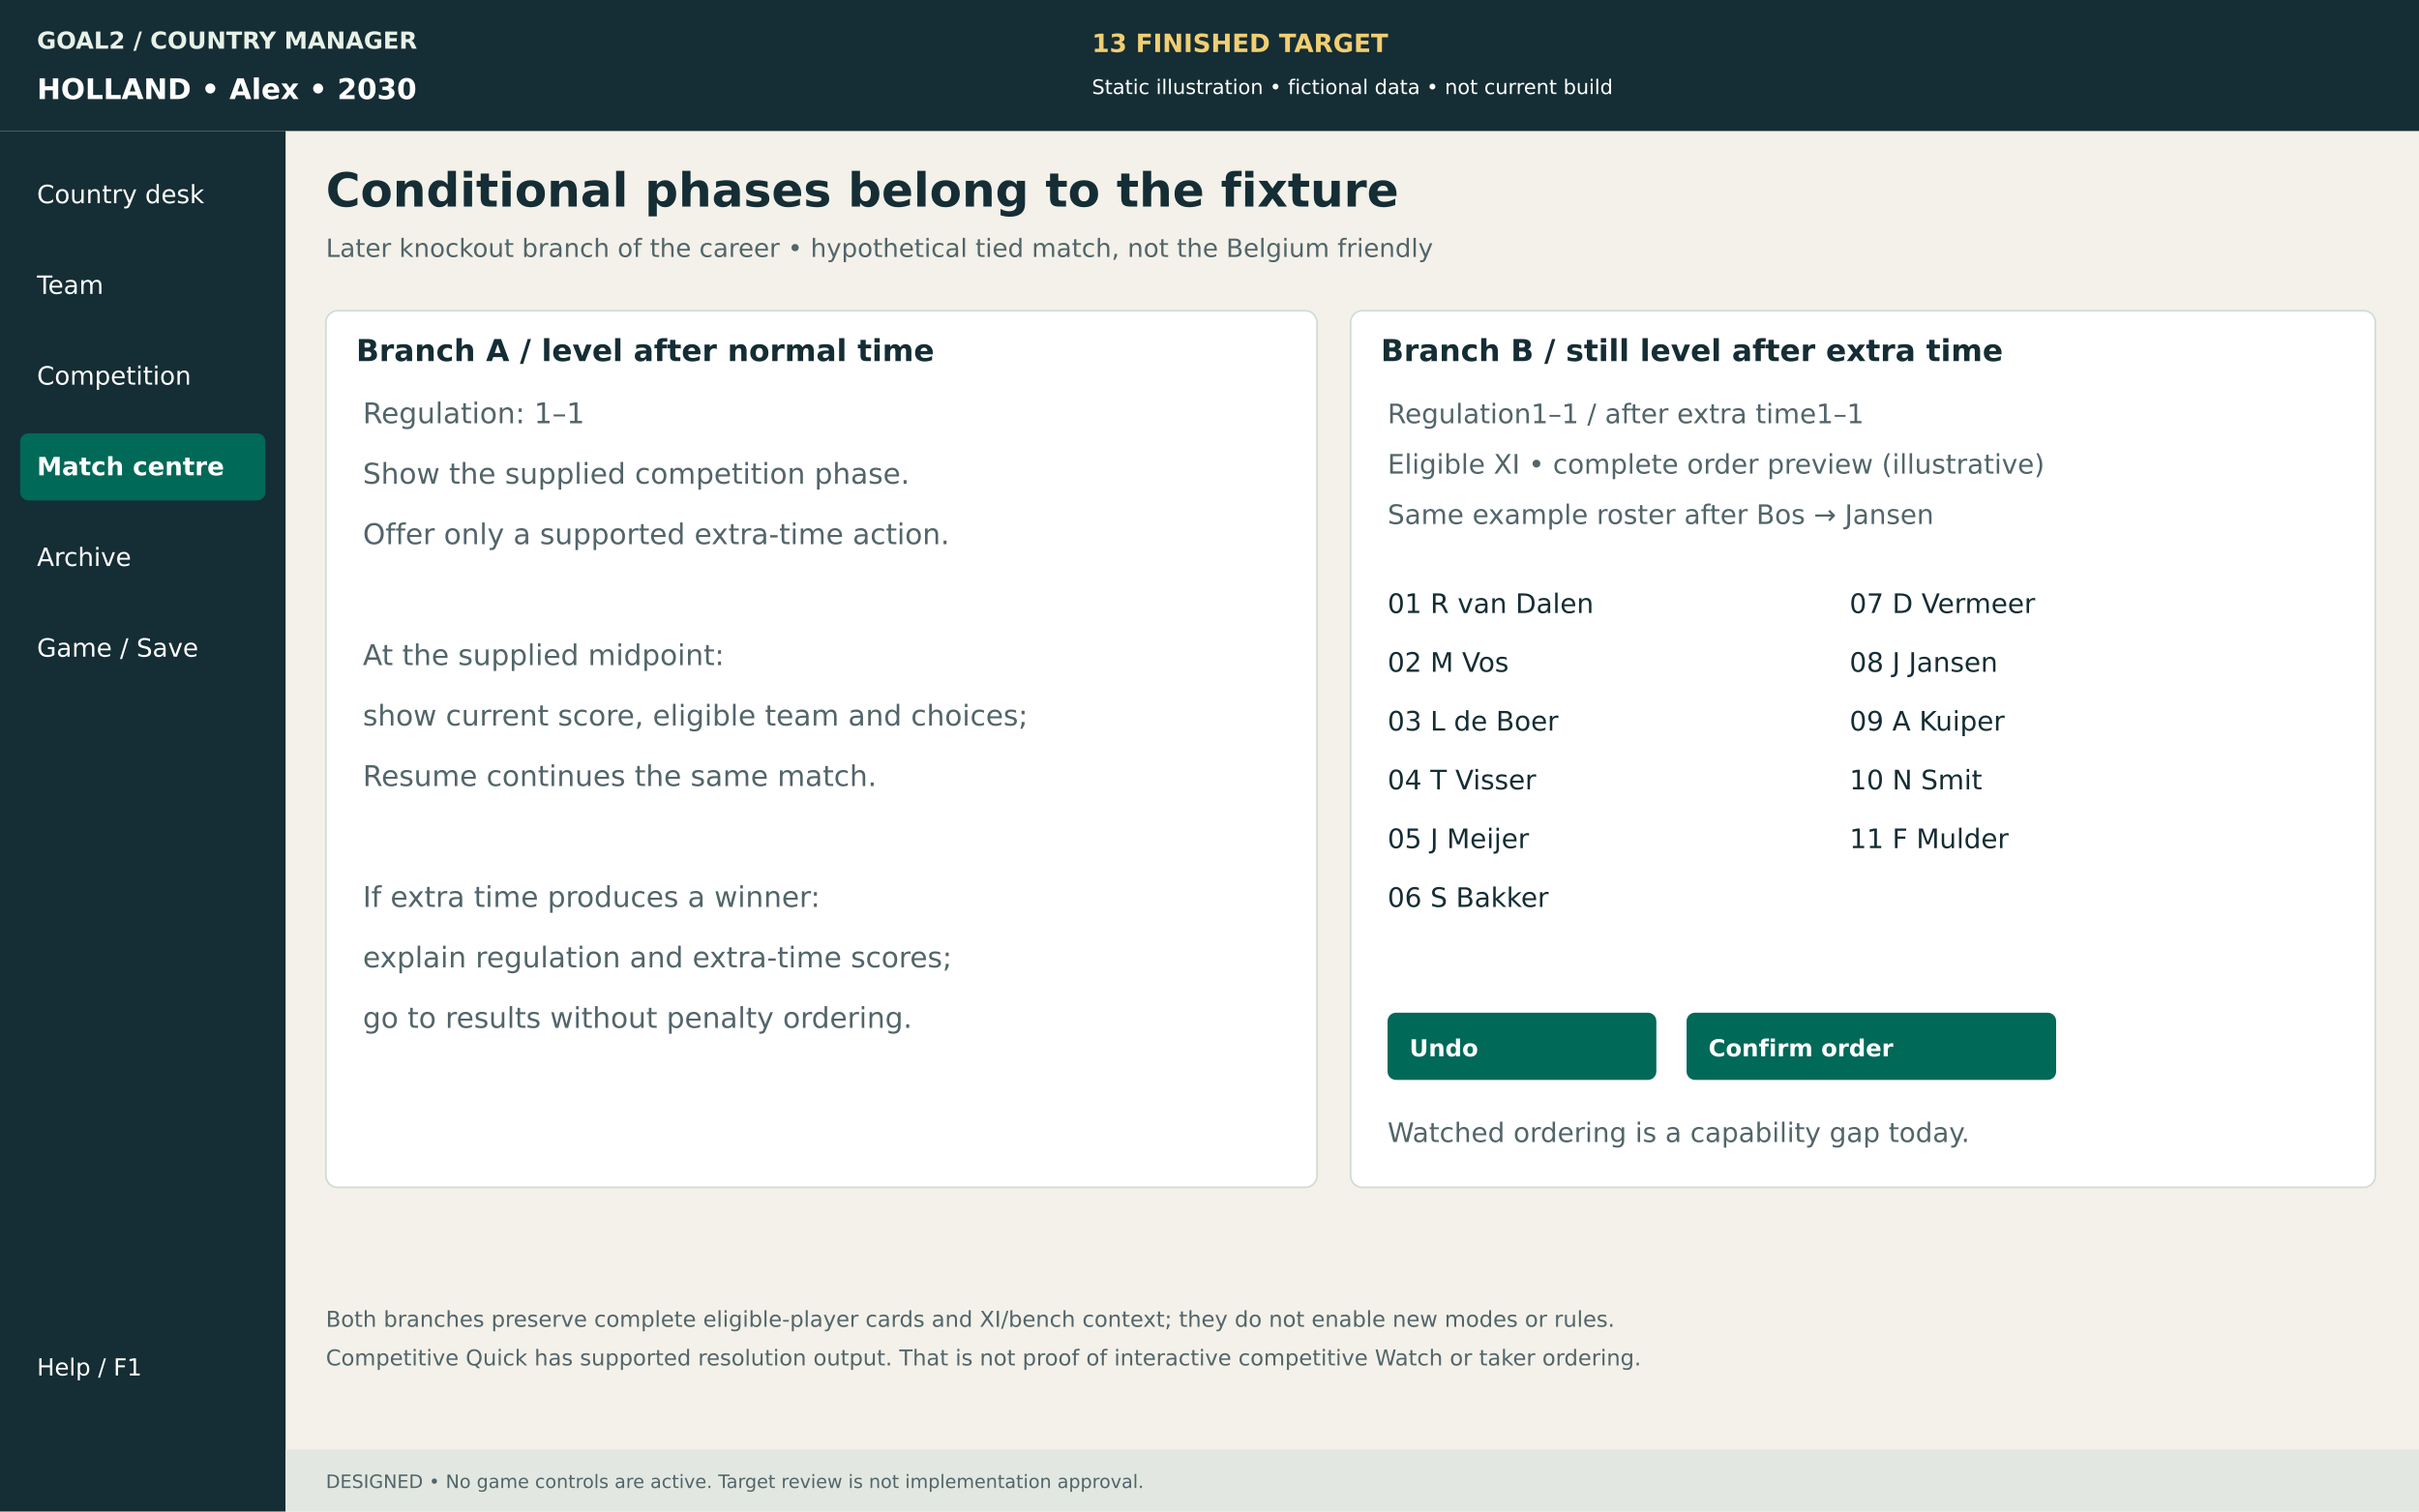
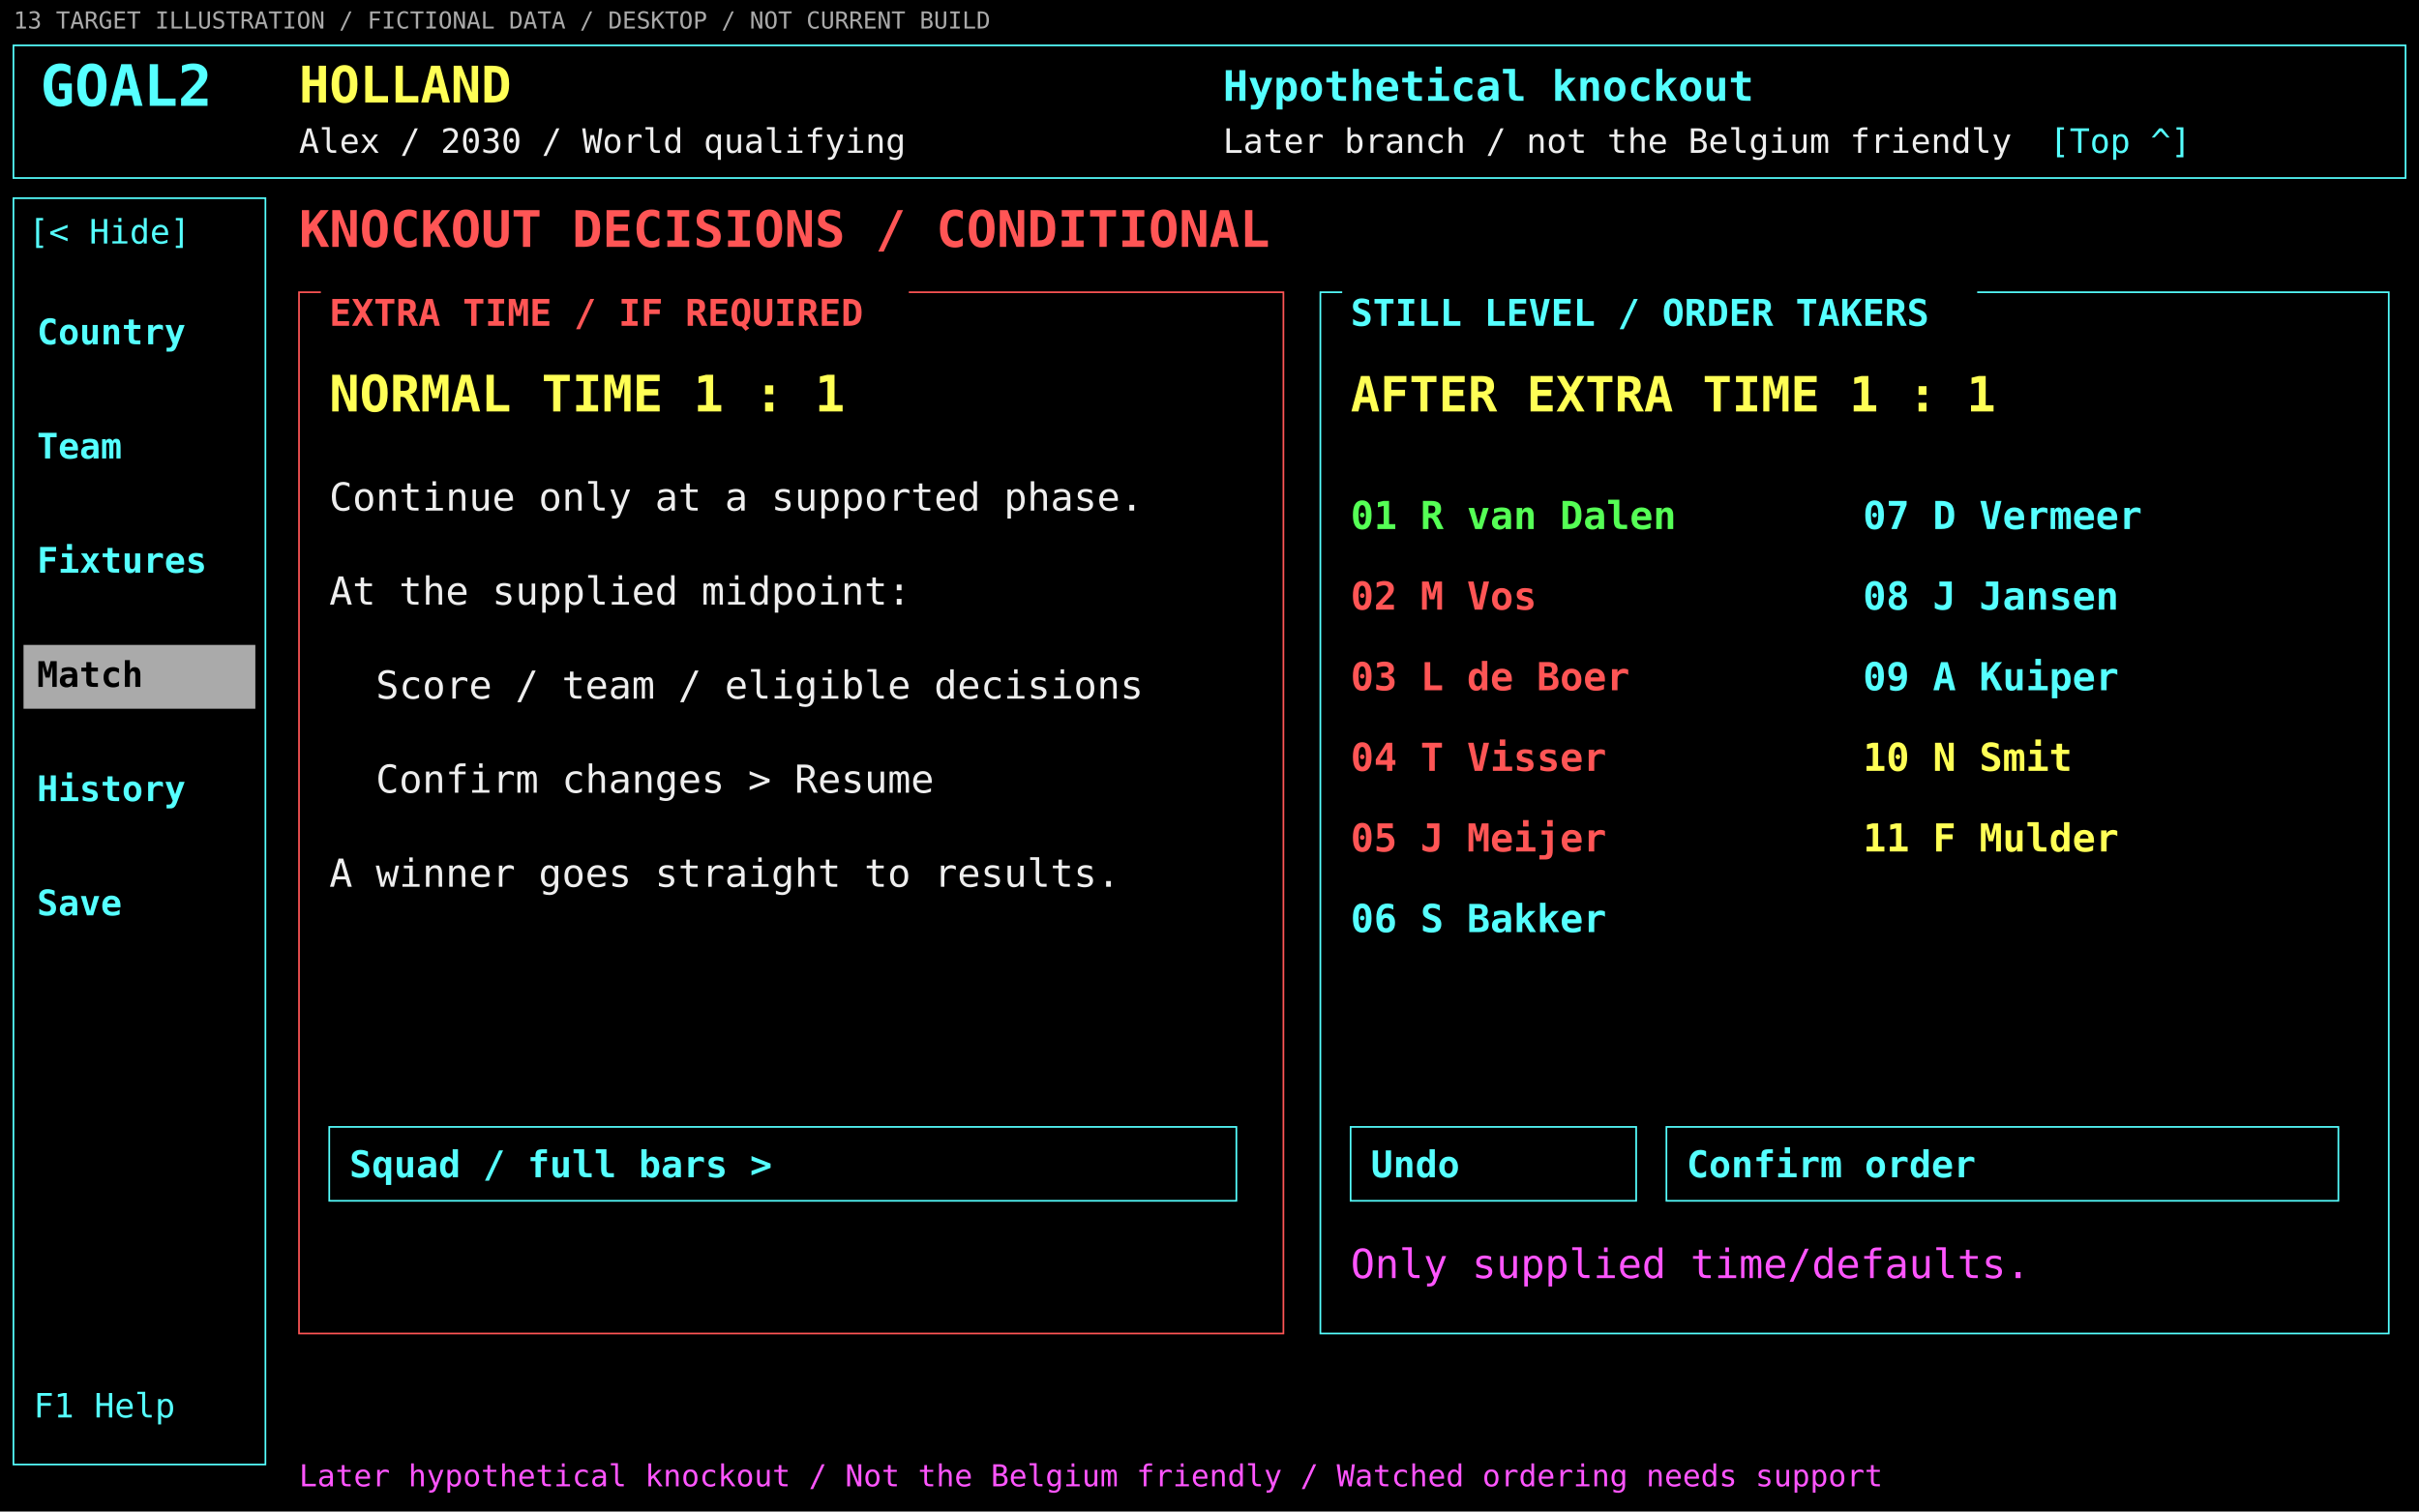
<svg xmlns="http://www.w3.org/2000/svg" width="1440" height="900" viewBox="0 0 1440 900">
-   <rect x="0" y="0" width="1440" height="900" rx="0" fill="#f3f1e9" />
-   <rect x="0" y="0" width="1440" height="78" rx="0" fill="#152d34" />
-   <text x="22" y="29" font-family="DejaVu Sans" font-size="14" font-weight="700" fill="#e7f1e7">GOAL2  /  COUNTRY MANAGER</text>
-   <text x="22" y="59" font-family="DejaVu Sans" font-size="17" font-weight="700" fill="white">HOLLAND  •  Alex  •  2030</text>
-   <text x="650" y="31" font-family="DejaVu Sans" font-size="15" font-weight="700" fill="#f1ce71">13  FINISHED TARGET</text>
-   <text x="650" y="56" font-family="DejaVu Sans" font-size="12" font-weight="400" fill="white">Static illustration • fictional data • not current build</text>
-   <rect x="0" y="78" width="170" height="822" rx="0" fill="#152d34" />
-   <text x="22" y="121" font-family="DejaVu Sans" font-size="15" font-weight="400" fill="white">Country desk</text>
-   <text x="22" y="175" font-family="DejaVu Sans" font-size="15" font-weight="400" fill="white">Team</text>
-   <text x="22" y="229" font-family="DejaVu Sans" font-size="15" font-weight="400" fill="white">Competition</text>
-   <rect x="12" y="258" width="146" height="40" rx="5" fill="#006958" />
-   <text x="22" y="283" font-family="DejaVu Sans" font-size="15" font-weight="700" fill="white">Match centre</text>
-   <text x="22" y="337" font-family="DejaVu Sans" font-size="15" font-weight="400" fill="white">Archive</text>
-   <text x="22" y="391" font-family="DejaVu Sans" font-size="15" font-weight="400" fill="white">Game / Save</text>
-   <text x="22" y="819" font-family="DejaVu Sans" font-size="14" font-weight="400" fill="white">Help  /  F1</text>
-   <text x="194" y="123" font-family="DejaVu Sans" font-size="28" font-weight="700" fill="#152d34">Conditional phases belong to the fixture</text>
-   <text x="194" y="153" font-family="DejaVu Sans" font-size="15" font-weight="400" fill="#52656a">Later knockout branch of the career • hypothetical tied match, not the Belgium friendly</text>
-   <rect x="170" y="863" width="1270" height="37" rx="0" fill="#e2e8e1" />
-   <text x="194" y="886" font-family="DejaVu Sans" font-size="11" font-weight="400" fill="#52656a">DESIGNED • No game controls are active. Target review is not implementation approval.</text>
-   <rect x="194" y="185" width="590" height="522" rx="7" fill="white" stroke="#d1dbd5" />
-   <text x="212" y="215" font-family="DejaVu Sans" font-size="18" font-weight="700" fill="#152d34">Branch A  /  level after normal time</text>
-   <text x="216" y="252" font-family="DejaVu Sans" font-size="17" font-weight="400" fill="#52656a">Regulation: 1–1</text>
-   <text x="216" y="288" font-family="DejaVu Sans" font-size="17" font-weight="400" fill="#52656a">Show the supplied competition phase.</text>
-   <text x="216" y="324" font-family="DejaVu Sans" font-size="17" font-weight="400" fill="#52656a">Offer only a supported extra-time action.</text>
-   <text x="216" y="360" font-family="DejaVu Sans" font-size="17" font-weight="400" fill="#52656a" />
-   <text x="216" y="396" font-family="DejaVu Sans" font-size="17" font-weight="400" fill="#52656a">At the supplied midpoint:</text>
-   <text x="216" y="432" font-family="DejaVu Sans" font-size="17" font-weight="400" fill="#52656a">show current score, eligible team and choices;</text>
-   <text x="216" y="468" font-family="DejaVu Sans" font-size="17" font-weight="400" fill="#52656a">Resume continues the same match.</text>
-   <text x="216" y="504" font-family="DejaVu Sans" font-size="17" font-weight="400" fill="#52656a" />
-   <text x="216" y="540" font-family="DejaVu Sans" font-size="17" font-weight="400" fill="#52656a">If extra time produces a winner:</text>
-   <text x="216" y="576" font-family="DejaVu Sans" font-size="17" font-weight="400" fill="#52656a">explain regulation and extra-time scores;</text>
-   <text x="216" y="612" font-family="DejaVu Sans" font-size="17" font-weight="400" fill="#52656a">go to results without penalty ordering.</text>
-   <rect x="804" y="185" width="610" height="522" rx="7" fill="white" stroke="#d1dbd5" />
-   <text x="822" y="215" font-family="DejaVu Sans" font-size="18" font-weight="700" fill="#152d34">Branch B  /  still level after extra time</text>
-   <text x="826" y="252" font-family="DejaVu Sans" font-size="16" font-weight="400" fill="#52656a">Regulation1–1 / after extra time1–1</text>
-   <text x="826" y="282" font-family="DejaVu Sans" font-size="16" font-weight="400" fill="#52656a">Eligible XI • complete order preview (illustrative)</text>
-   <text x="826" y="312" font-family="DejaVu Sans" font-size="16" font-weight="400" fill="#52656a">Same example roster after Bos → Jansen</text>
-   <text x="826" y="365" font-family="DejaVu Sans" font-size="16" font-weight="400" fill="#152d34">01  R van Dalen</text>
-   <text x="826" y="400" font-family="DejaVu Sans" font-size="16" font-weight="400" fill="#152d34">02  M Vos</text>
-   <text x="826" y="435" font-family="DejaVu Sans" font-size="16" font-weight="400" fill="#152d34">03  L de Boer</text>
-   <text x="826" y="470" font-family="DejaVu Sans" font-size="16" font-weight="400" fill="#152d34">04  T Visser</text>
-   <text x="826" y="505" font-family="DejaVu Sans" font-size="16" font-weight="400" fill="#152d34">05  J Meijer</text>
-   <text x="826" y="540" font-family="DejaVu Sans" font-size="16" font-weight="400" fill="#152d34">06  S Bakker</text>
-   <text x="1101" y="365" font-family="DejaVu Sans" font-size="16" font-weight="400" fill="#152d34">07  D Vermeer</text>
-   <text x="1101" y="400" font-family="DejaVu Sans" font-size="16" font-weight="400" fill="#152d34">08  J Jansen</text>
-   <text x="1101" y="435" font-family="DejaVu Sans" font-size="16" font-weight="400" fill="#152d34">09  A Kuiper</text>
-   <text x="1101" y="470" font-family="DejaVu Sans" font-size="16" font-weight="400" fill="#152d34">10  N Smit</text>
-   <text x="1101" y="505" font-family="DejaVu Sans" font-size="16" font-weight="400" fill="#152d34">11  F Mulder</text>
-   <rect x="826" y="603" width="160" height="40" rx="5" fill="#006958" />
-   <text x="839" y="629" font-family="DejaVu Sans" font-size="14" font-weight="700" fill="white">Undo</text>
-   <rect x="1004" y="603" width="220" height="40" rx="5" fill="#006958" />
-   <text x="1017" y="629" font-family="DejaVu Sans" font-size="14" font-weight="700" fill="white">Confirm order</text>
-   <text x="826" y="680" font-family="DejaVu Sans" font-size="16" font-weight="400" fill="#52656a">Watched ordering is a capability gap today.</text>
-   <text x="194" y="790" font-family="DejaVu Sans" font-size="13" font-weight="400" fill="#52656a">Both branches preserve complete eligible-player cards and XI/bench context; they do not enable new modes or rules.</text>
-   <text x="194" y="813" font-family="DejaVu Sans" font-size="13" font-weight="400" fill="#52656a">Competitive Quick has supported resolution output. That is not proof of interactive competitive Watch or taker ordering.</text>
+   <rect x="0" y="0" width="1440" height="900" fill="#000000" />
+   <text x="8" y="17" font-family="DejaVu Sans Mono" font-size="14" font-weight="400" fill="#aaaaaa" xml:space="preserve">13 TARGET ILLUSTRATION / FICTIONAL DATA / DESKTOP / NOT CURRENT BUILD</text>
+   <g data-chrome="top">
+     <rect x="8" y="27" width="1424" height="79" fill="#000000" stroke="#55ffff" />
+     <text x="24" y="63" font-family="DejaVu Sans Mono" font-size="34" font-weight="700" fill="#55ffff" xml:space="preserve">GOAL2</text>
+     <text x="178" y="61" font-family="DejaVu Sans Mono" font-size="30" font-weight="700" fill="#ffff55" xml:space="preserve">HOLLAND</text>
+     <text x="178" y="91" font-family="DejaVu Sans Mono" font-size="20" font-weight="400" fill="#eeeeee" xml:space="preserve">Alex / 2030 / World qualifying</text>
+     <text x="728" y="60" font-family="DejaVu Sans Mono" font-size="25" font-weight="700" fill="#55ffff" xml:space="preserve">Hypothetical knockout</text>
+     <text x="728" y="91" font-family="DejaVu Sans Mono" font-size="20" font-weight="400" fill="#eeeeee" xml:space="preserve">Later branch / not the Belgium friendly</text>
+     <text x="1220" y="91" font-family="DejaVu Sans Mono" font-size="20" font-weight="400" fill="#55ffff" xml:space="preserve">[Top ^]</text>
+   </g>
+   <g data-chrome="side">
+     <rect x="8" y="118" width="150" height="754" fill="#000000" stroke="#55ffff" />
+     <text x="17" y="145" font-family="DejaVu Sans Mono" font-size="20" font-weight="400" fill="#55ffff" xml:space="preserve">[&lt; Hide]</text>
+     <text x="22" y="205" font-family="DejaVu Sans Mono" font-size="21" font-weight="700" fill="#55ffff" xml:space="preserve">Country</text>
+     <text x="22" y="273" font-family="DejaVu Sans Mono" font-size="21" font-weight="700" fill="#55ffff" xml:space="preserve">Team</text>
+     <text x="22" y="341" font-family="DejaVu Sans Mono" font-size="21" font-weight="700" fill="#55ffff" xml:space="preserve">Fixtures</text>
+     <rect x="14" y="384" width="138" height="38" fill="#aaaaaa" />
+     <text x="22" y="409" font-family="DejaVu Sans Mono" font-size="21" font-weight="700" fill="#000000" xml:space="preserve">Match</text>
+     <text x="22" y="477" font-family="DejaVu Sans Mono" font-size="21" font-weight="700" fill="#55ffff" xml:space="preserve">History</text>
+     <text x="22" y="545" font-family="DejaVu Sans Mono" font-size="21" font-weight="700" fill="#55ffff" xml:space="preserve">Save</text>
+     <text x="20" y="844" font-family="DejaVu Sans Mono" font-size="20" font-weight="400" fill="#55ffff" xml:space="preserve">F1 Help</text>
+   </g>
+   <text x="178" y="147" font-family="DejaVu Sans Mono" font-size="30" font-weight="700" fill="#ff5555" xml:space="preserve">KNOCKOUT DECISIONS / CONDITIONAL</text>
+   <rect x="178" y="174" width="586" height="620" fill="#000000" stroke="#ff5555" />
+   <rect x="191" y="173" width="350" height="28" fill="#000000" />
+   <text x="196" y="194" font-family="DejaVu Sans Mono" font-size="22" font-weight="700" fill="#ff5555" xml:space="preserve">EXTRA TIME / IF REQUIRED</text>
+   <text x="196" y="245" font-family="DejaVu Sans Mono" font-size="30" font-weight="700" fill="#ffff55" xml:space="preserve">NORMAL TIME 1 : 1</text>
+   <text x="196" y="304" font-family="DejaVu Sans Mono" font-size="23" font-weight="400" fill="#eeeeee" xml:space="preserve">Continue only at a supported phase.</text>
+   <text x="196" y="360" font-family="DejaVu Sans Mono" font-size="23" font-weight="400" fill="#eeeeee" xml:space="preserve">At the supplied midpoint:</text>
+   <text x="196" y="416" font-family="DejaVu Sans Mono" font-size="23" font-weight="400" fill="#eeeeee" xml:space="preserve">  Score / team / eligible decisions</text>
+   <text x="196" y="472" font-family="DejaVu Sans Mono" font-size="23" font-weight="400" fill="#eeeeee" xml:space="preserve">  Confirm changes &gt; Resume</text>
+   <text x="196" y="528" font-family="DejaVu Sans Mono" font-size="23" font-weight="400" fill="#eeeeee" xml:space="preserve">A winner goes straight to results.</text>
+   <rect x="196" y="671" width="540" height="44" fill="#000000" stroke="#55ffff" />
+   <text x="208" y="701" font-family="DejaVu Sans Mono" font-size="22" font-weight="700" fill="#55ffff" xml:space="preserve">Squad / full bars &gt;</text>
+   <rect x="786" y="174" width="636" height="620" fill="#000000" stroke="#55ffff" />
+   <rect x="799" y="173" width="378" height="28" fill="#000000" />
+   <text x="804" y="194" font-family="DejaVu Sans Mono" font-size="22" font-weight="700" fill="#55ffff" xml:space="preserve">STILL LEVEL / ORDER TAKERS</text>
+   <text x="804" y="245" font-family="DejaVu Sans Mono" font-size="29" font-weight="700" fill="#ffff55" xml:space="preserve">AFTER EXTRA TIME 1 : 1</text>
+   <text x="804" y="315" font-family="DejaVu Sans Mono" font-size="23" font-weight="700" fill="#55ff55" xml:space="preserve">01 R van Dalen</text>
+   <text x="804" y="363" font-family="DejaVu Sans Mono" font-size="23" font-weight="700" fill="#ff5555" xml:space="preserve">02 M Vos</text>
+   <text x="804" y="411" font-family="DejaVu Sans Mono" font-size="23" font-weight="700" fill="#ff5555" xml:space="preserve">03 L de Boer</text>
+   <text x="804" y="459" font-family="DejaVu Sans Mono" font-size="23" font-weight="700" fill="#ff5555" xml:space="preserve">04 T Visser</text>
+   <text x="804" y="507" font-family="DejaVu Sans Mono" font-size="23" font-weight="700" fill="#ff5555" xml:space="preserve">05 J Meijer</text>
+   <text x="804" y="555" font-family="DejaVu Sans Mono" font-size="23" font-weight="700" fill="#55ffff" xml:space="preserve">06 S Bakker</text>
+   <text x="1109" y="315" font-family="DejaVu Sans Mono" font-size="23" font-weight="700" fill="#55ffff" xml:space="preserve">07 D Vermeer</text>
+   <text x="1109" y="363" font-family="DejaVu Sans Mono" font-size="23" font-weight="700" fill="#55ffff" xml:space="preserve">08 J Jansen</text>
+   <text x="1109" y="411" font-family="DejaVu Sans Mono" font-size="23" font-weight="700" fill="#55ffff" xml:space="preserve">09 A Kuiper</text>
+   <text x="1109" y="459" font-family="DejaVu Sans Mono" font-size="23" font-weight="700" fill="#ffff55" xml:space="preserve">10 N Smit</text>
+   <text x="1109" y="507" font-family="DejaVu Sans Mono" font-size="23" font-weight="700" fill="#ffff55" xml:space="preserve">11 F Mulder</text>
+   <rect x="804" y="671" width="170" height="44" fill="#000000" stroke="#55ffff" />
+   <text x="816" y="701" font-family="DejaVu Sans Mono" font-size="22" font-weight="700" fill="#55ffff" xml:space="preserve">Undo</text>
+   <rect x="992" y="671" width="400" height="44" fill="#000000" stroke="#55ffff" />
+   <text x="1004" y="701" font-family="DejaVu Sans Mono" font-size="22" font-weight="700" fill="#55ffff" xml:space="preserve">Confirm order</text>
+   <text x="804" y="761" font-family="DejaVu Sans Mono" font-size="24" font-weight="400" fill="#ff55ff" xml:space="preserve">Only supplied time/defaults.</text>
+   <text x="178" y="885" font-family="DejaVu Sans Mono" font-size="18" font-weight="400" fill="#ff55ff" xml:space="preserve">Later hypothetical knockout / Not the Belgium friendly / Watched ordering needs support</text>
</svg>
